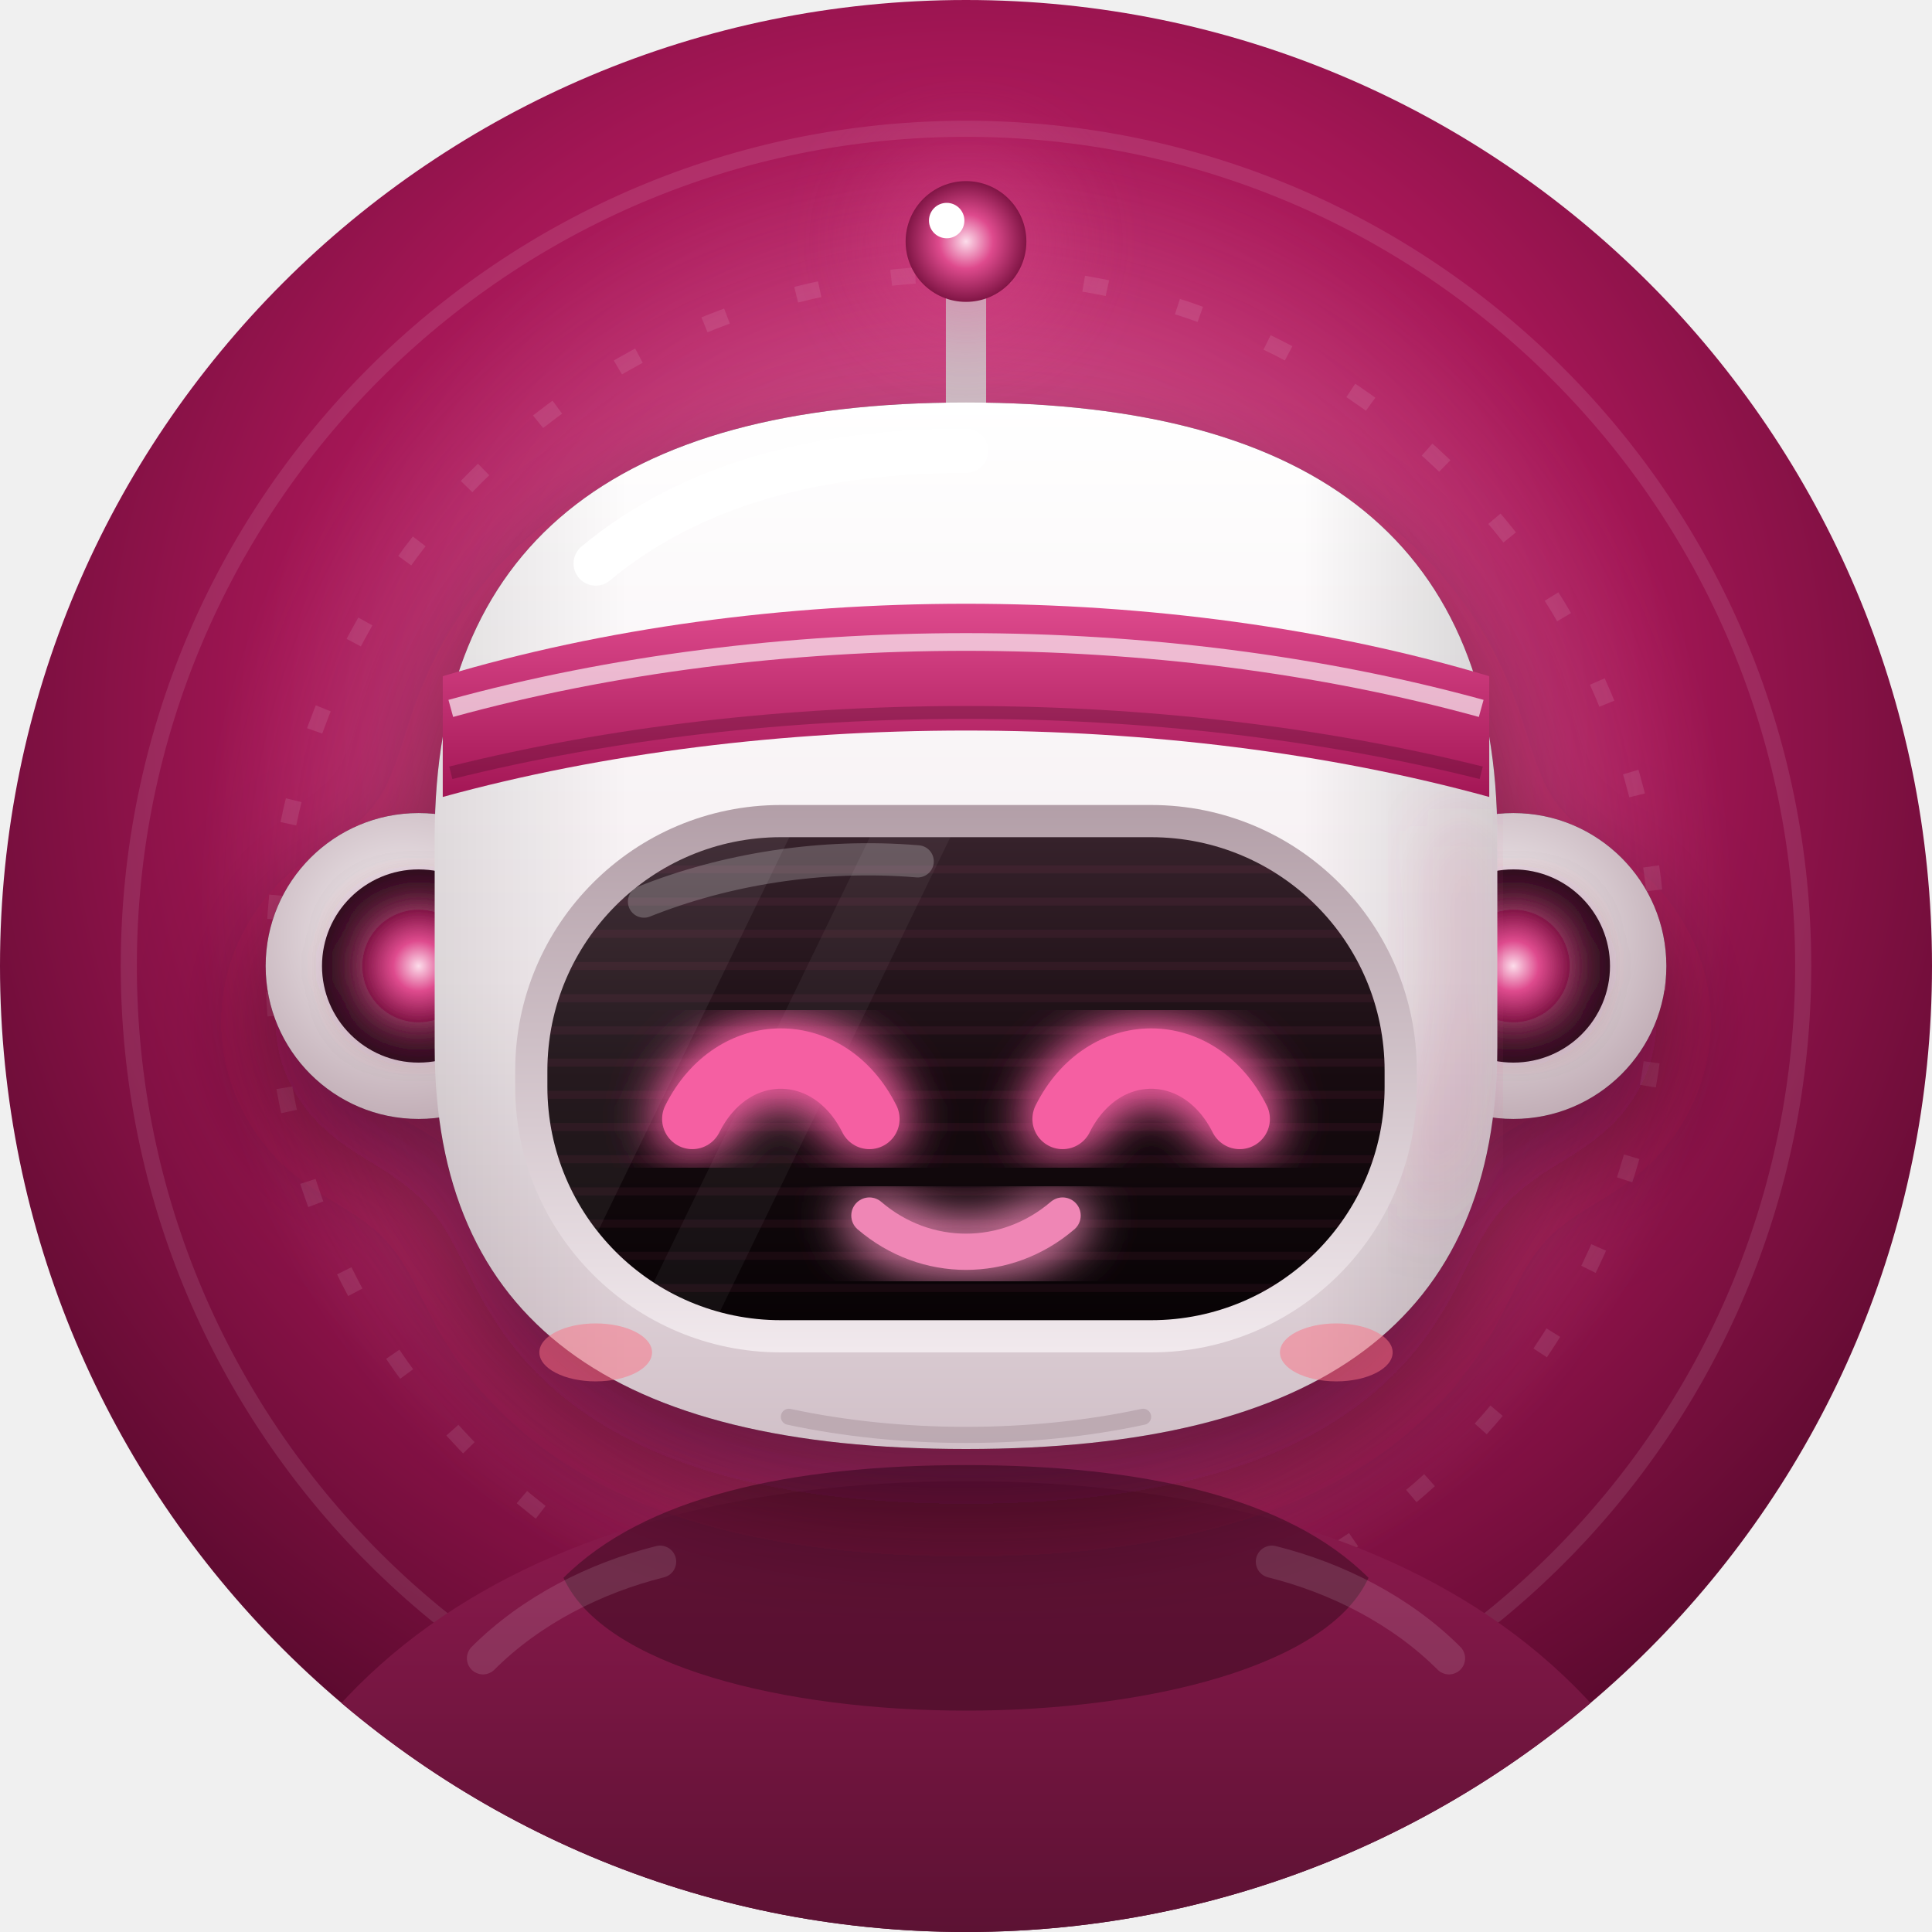
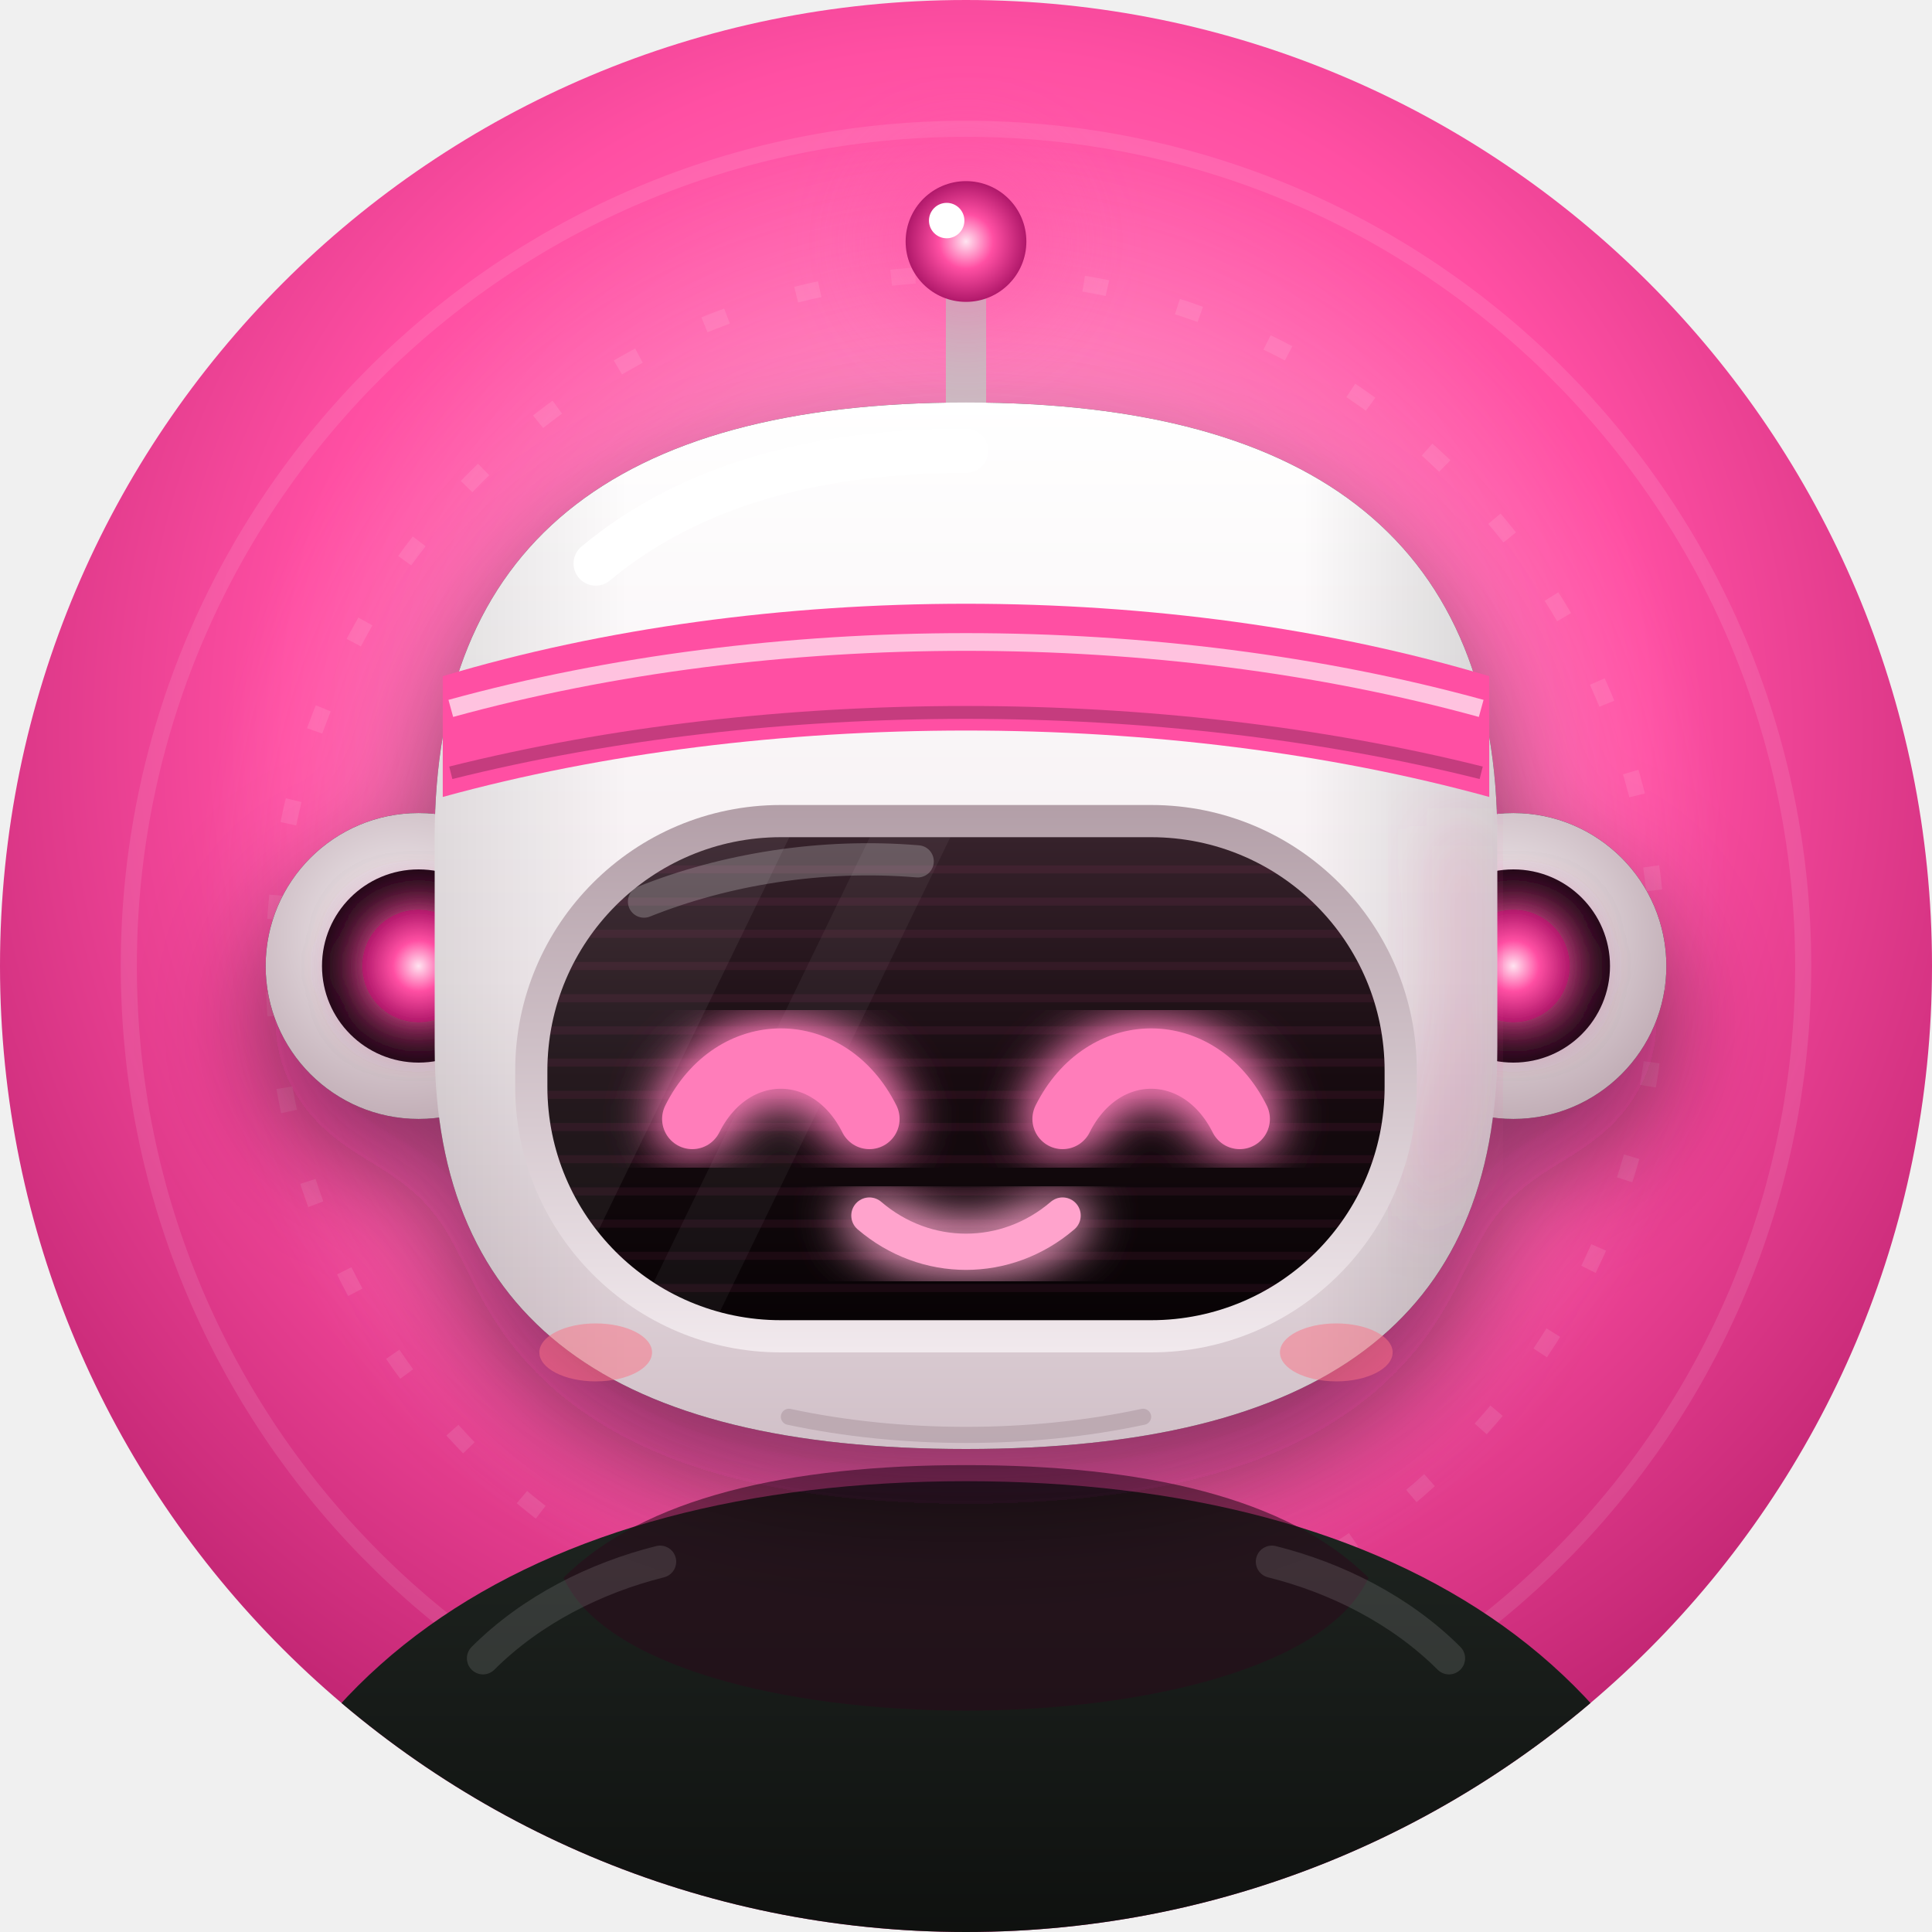
<svg xmlns="http://www.w3.org/2000/svg" viewBox="0 0 240 240">
  <defs>
    <radialGradient id="bgh" cx="50%" cy="38%" r="70%">
-       <stop offset="0" stop-color="#E03E87" />
-       <stop offset=".5" stop-color="#A31655" />
-       <stop offset="1" stop-color="#3D051E" />
+       <stop offset="0" stop-color="#FF8EC4" />
+       <stop offset=".5" stop-color="#FF4FA3" />
+       <stop offset="1" stop-color="#A8145F" />
    </radialGradient>
    <radialGradient id="haloh" cx="50%" cy="50%" r="50%">
-       <stop offset="0" stop-color="#F7BBD6" stop-opacity=".55" />
-       <stop offset="1" stop-color="#F7BBD6" stop-opacity="0" />
+       <stop offset="0" stop-color="#FFE0EF" stop-opacity=".55" />
+       <stop offset="1" stop-color="#FFE0EF" stop-opacity="0" />
    </radialGradient>
    <linearGradient id="headh" x1="0" y1="0" x2="0" y2="1">
      <stop offset="0" stop-color="#FFFFFF" />
      <stop offset=".55" stop-color="#F5EEF1" />
      <stop offset="1" stop-color="#D0BFC7" />
    </linearGradient>
    <linearGradient id="headSideh" x1="0" y1="0" x2="1" y2="0">
      <stop offset="0" stop-color="#000" stop-opacity=".10" />
      <stop offset=".18" stop-color="#000" stop-opacity="0" />
      <stop offset=".82" stop-color="#000" stop-opacity="0" />
      <stop offset="1" stop-color="#000" stop-opacity=".14" />
    </linearGradient>
    <linearGradient id="visorh" x1="0" y1="0" x2="0" y2="1">
      <stop offset="0" stop-color="#36222B" />
      <stop offset=".5" stop-color="#170B10" />
      <stop offset="1" stop-color="#080305" />
    </linearGradient>
    <linearGradient id="bezelh" x1="0" y1="0" x2="0" y2="1">
      <stop offset="0" stop-color="#B39FA8" />
      <stop offset="1" stop-color="#F1E9ED" />
    </linearGradient>
    <linearGradient id="hoodh" x1="0" y1="0" x2="0" y2="1">
-       <stop offset="0" stop-color="#8F1A4F" />
-       <stop offset="1" stop-color="#4D0F2B" />
+       <stop offset="0" stop-color="#1F2521" />
+       <stop offset="1" stop-color="#0A0B0A" />
    </linearGradient>
    <linearGradient id="bandh" x1="0" y1="0" x2="0" y2="1">
-       <stop offset="0" stop-color="#DE4A8D" />
-       <stop offset="1" stop-color="#A31655" />
+       <stop offset="0" stop-color="#FF4FA3" />
+       <stop offset="1" stop-color="#FF4FA3" />
    </linearGradient>
    <linearGradient id="goldh" x1="0" y1="0" x2="1" y2="1">
      <stop offset="0" stop-color="#FEF9C3" />
      <stop offset=".45" stop-color="#FACC15" />
      <stop offset="1" stop-color="#92400E" />
    </linearGradient>
    <radialGradient id="earh" cx="45%" cy="40%" r="65%">
      <stop offset="0" stop-color="#F7F3F5" />
      <stop offset="1" stop-color="#BEA9B2" />
    </radialGradient>
    <radialGradient id="ledh" cx="50%" cy="50%" r="50%">
-       <stop offset="0" stop-color="#FCDCEA" />
-       <stop offset=".45" stop-color="#DE4A8D" />
-       <stop offset="1" stop-color="#801545" />
+       <stop offset="0" stop-color="#FFE3F0" />
+       <stop offset=".45" stop-color="#FF4FA3" />
+       <stop offset="1" stop-color="#B0186A" />
    </radialGradient>
    <filter id="glowh" x="-80%" y="-80%" width="260%" height="260%">
      <feGaussianBlur stdDeviation="3.2" result="b" />
      <feMerge>
        <feMergeNode in="b" />
        <feMergeNode in="b" />
        <feMergeNode in="SourceGraphic" />
      </feMerge>
    </filter>
    <filter id="softh" x="-50%" y="-50%" width="200%" height="200%">
      <feGaussianBlur stdDeviation="5" />
    </filter>
    <filter id="shh" x="-30%" y="-30%" width="160%" height="170%">
-       <feDropShadow dx="0" dy="7" stdDeviation="7" flood-color="#2C0215" flood-opacity=".55" />
+       <feDropShadow dx="0" dy="7" stdDeviation="7" flood-color="#1A0510" flood-opacity=".55" />
    </filter>
    <clipPath id="cliph">
      <circle cx="120" cy="120" r="120" />
    </clipPath>
    <clipPath id="vcliph">
      <rect x="68" y="104" width="104" height="60" rx="29" />
    </clipPath>
  </defs>
  <circle cx="120" cy="120" r="120" fill="url(#bgh)" />
  <g clip-path="url(#cliph)">
    <circle cx="120" cy="112" r="96" fill="url(#haloh)" />
    <g opacity=".10" stroke="#fff" stroke-width="2">
      <circle cx="120" cy="120" r="104" fill="none" />
      <circle cx="120" cy="120" r="86" fill="none" stroke-dasharray="3 9" />
    </g>
    <path d="M24 256c4-48 42-72 96-72s92 24 96 72z" fill="url(#hoodh)" />
-     <path d="M70 196c10 22 90 22 100 0c-10-10-28-14-50-14s-40 4-50 14z" fill="#3D0B21" opacity=".55" />
+     <path d="M70 196c10 22 90 22 100 0c-10-10-28-14-50-14s-40 4-50 14z" fill="#2A0A1A" opacity=".55" />
    <path fill="none" d="M60 206c6-6 14-10 22-12M180 206c-6-6-14-10-22-12" stroke="#fff" stroke-opacity=".12" stroke-width="4" stroke-linecap="round" />
  </g>
  <g filter="url(#shh)" opacity=".9">
-     <circle cx="52" cy="120" r="19" fill="#3D0B21" />
-     <circle cx="188" cy="120" r="19" fill="#3D0B21" />
-     <path d="M120 50c-44 0-66 18-66 54v26c0 34 22 50 66 50s66-16 66-50v-26c0-36-22-54-66-54z" fill="#3D0B21" />
+     <circle cx="52" cy="120" r="19" fill="#2A0A1A" />
+     <circle cx="188" cy="120" r="19" fill="#2A0A1A" />
+     <path d="M120 50c-44 0-66 18-66 54v26c0 34 22 50 66 50s66-16 66-50v-26c0-36-22-54-66-54z" fill="#2A0A1A" />
  </g>
  <g>
    <path fill="none" d="M120 54v-18" stroke="#CBB9C1" stroke-width="5" stroke-linecap="round" />
-     <circle cx="120" cy="30" r="12" fill="#DE4A8D" opacity=".35" filter="url(#softh)" />
+     <circle cx="120" cy="30" r="12" fill="#FF4FA3" opacity=".35" filter="url(#softh)" />
    <circle cx="120" cy="30" r="7.5" fill="url(#ledh)" />
    <circle cx="117.6" cy="27.4" r="2.2" fill="#fff" />
    <g>
      <circle cx="52" cy="120" r="19" fill="url(#earh)" />
-       <circle cx="52" cy="120" r="12" fill="#2A0F1B" />
+       <circle cx="52" cy="120" r="12" fill="#1A0A12" />
      <circle cx="52" cy="120" r="7" fill="url(#ledh)" filter="url(#glowh)" />
      <circle cx="188" cy="120" r="19" fill="url(#earh)" />
-       <circle cx="188" cy="120" r="12" fill="#2A0F1B" />
+       <circle cx="188" cy="120" r="12" fill="#1A0A12" />
      <circle cx="188" cy="120" r="7" fill="url(#ledh)" filter="url(#glowh)" />
    </g>
    <path d="M120 50c-44 0-66 18-66 54v26c0 34 22 50 66 50s66-16 66-50v-26c0-36-22-54-66-54z" fill="url(#headh)" />
    <path d="M120 50c-44 0-66 18-66 54v26c0 34 22 50 66 50s66-16 66-50v-26c0-36-22-54-66-54z" fill="url(#headSideh)" />
    <path fill="none" d="M74 70c12-10 28-14 46-14" stroke="#fff" stroke-width="5.5" stroke-linecap="round" />
-     <path d="M182 104c2 14 2 30-6 44" stroke="#DE4A8D" stroke-opacity=".5" stroke-width="3" stroke-linecap="round" fill="none" filter="url(#softh)" />
+     <path d="M182 104c2 14 2 30-6 44" stroke="#FF4FA3" stroke-opacity=".5" stroke-width="3" stroke-linecap="round" fill="none" filter="url(#softh)" />
    <path d="M55 84c40-12 90-12 130 0v15c-40-11-90-11-130 0z" fill="url(#bandh)" />
    <path d="M56 88c40-11 88-11 128 0" stroke="#fff" stroke-opacity=".65" stroke-width="2.2" fill="none" />
-     <path d="M56 96c40-10 88-10 128 0" stroke="#2E0517" stroke-opacity=".25" stroke-width="1.6" fill="none" />
+     <path d="M56 96c40-10 88-10 128 0" stroke="#1A0510" stroke-opacity=".25" stroke-width="1.6" fill="none" />
    <rect x="64" y="100" width="112" height="68" rx="33" fill="url(#bezelh)" />
    <rect x="68" y="104" width="104" height="60" rx="29" fill="url(#visorh)" />
    <g clip-path="url(#vcliph)">
      <path d="M60 100l40 0-34 70h-12z" fill="#fff" opacity=".06" />
      <path d="M110 100h10l-34 70h-10z" fill="#fff" opacity=".05" />
-       <g opacity=".07" stroke="#DE4A8D">
+       <g opacity=".07" stroke="#FF4FA3">
        <path d="M68 108h104" />
        <path d="M68 112h104" />
        <path d="M68 116h104" />
        <path d="M68 120h104" />
        <path d="M68 124h104" />
        <path d="M68 128h104" />
        <path d="M68 132h104" />
        <path d="M68 136h104" />
        <path d="M68 140h104" />
        <path d="M68 144h104" />
        <path d="M68 148h104" />
        <path d="M68 152h104" />
        <path d="M68 156h104" />
        <path d="M68 160h104" />
      </g>
-       <g filter="url(#glowh)" stroke="#F55EA2" stroke-width="7.5" stroke-linecap="round" fill="none">
+       <g filter="url(#glowh)" stroke="#FF7DBA" stroke-width="7.5" stroke-linecap="round" fill="none">
        <path d="M86 139c5-10 17-10 22 0" />
        <path d="M132 139c5-10 17-10 22 0" />
      </g>
-       <path d="M108 151c7 6 17 6 24 0" stroke="#EF86B5" stroke-width="4.5" stroke-linecap="round" fill="none" filter="url(#glowh)" />
+       <path d="M108 151c7 6 17 6 24 0" stroke="#FFA3CC" stroke-width="4.5" stroke-linecap="round" fill="none" filter="url(#glowh)" />
    </g>
    <path fill="none" d="M80 112c10-4 22-6 34-5" stroke="#fff" stroke-opacity=".22" stroke-width="4" stroke-linecap="round" />
    <ellipse cx="74" cy="168" rx="7" ry="3.6" fill="#FB7185" opacity=".5" />
    <ellipse cx="166" cy="168" rx="7" ry="3.6" fill="#FB7185" opacity=".5" />
    <path d="M98 176c14 3 30 3 44 0" stroke="#B39FA8" stroke-width="2" stroke-linecap="round" fill="none" opacity=".7" />
  </g>
</svg>
